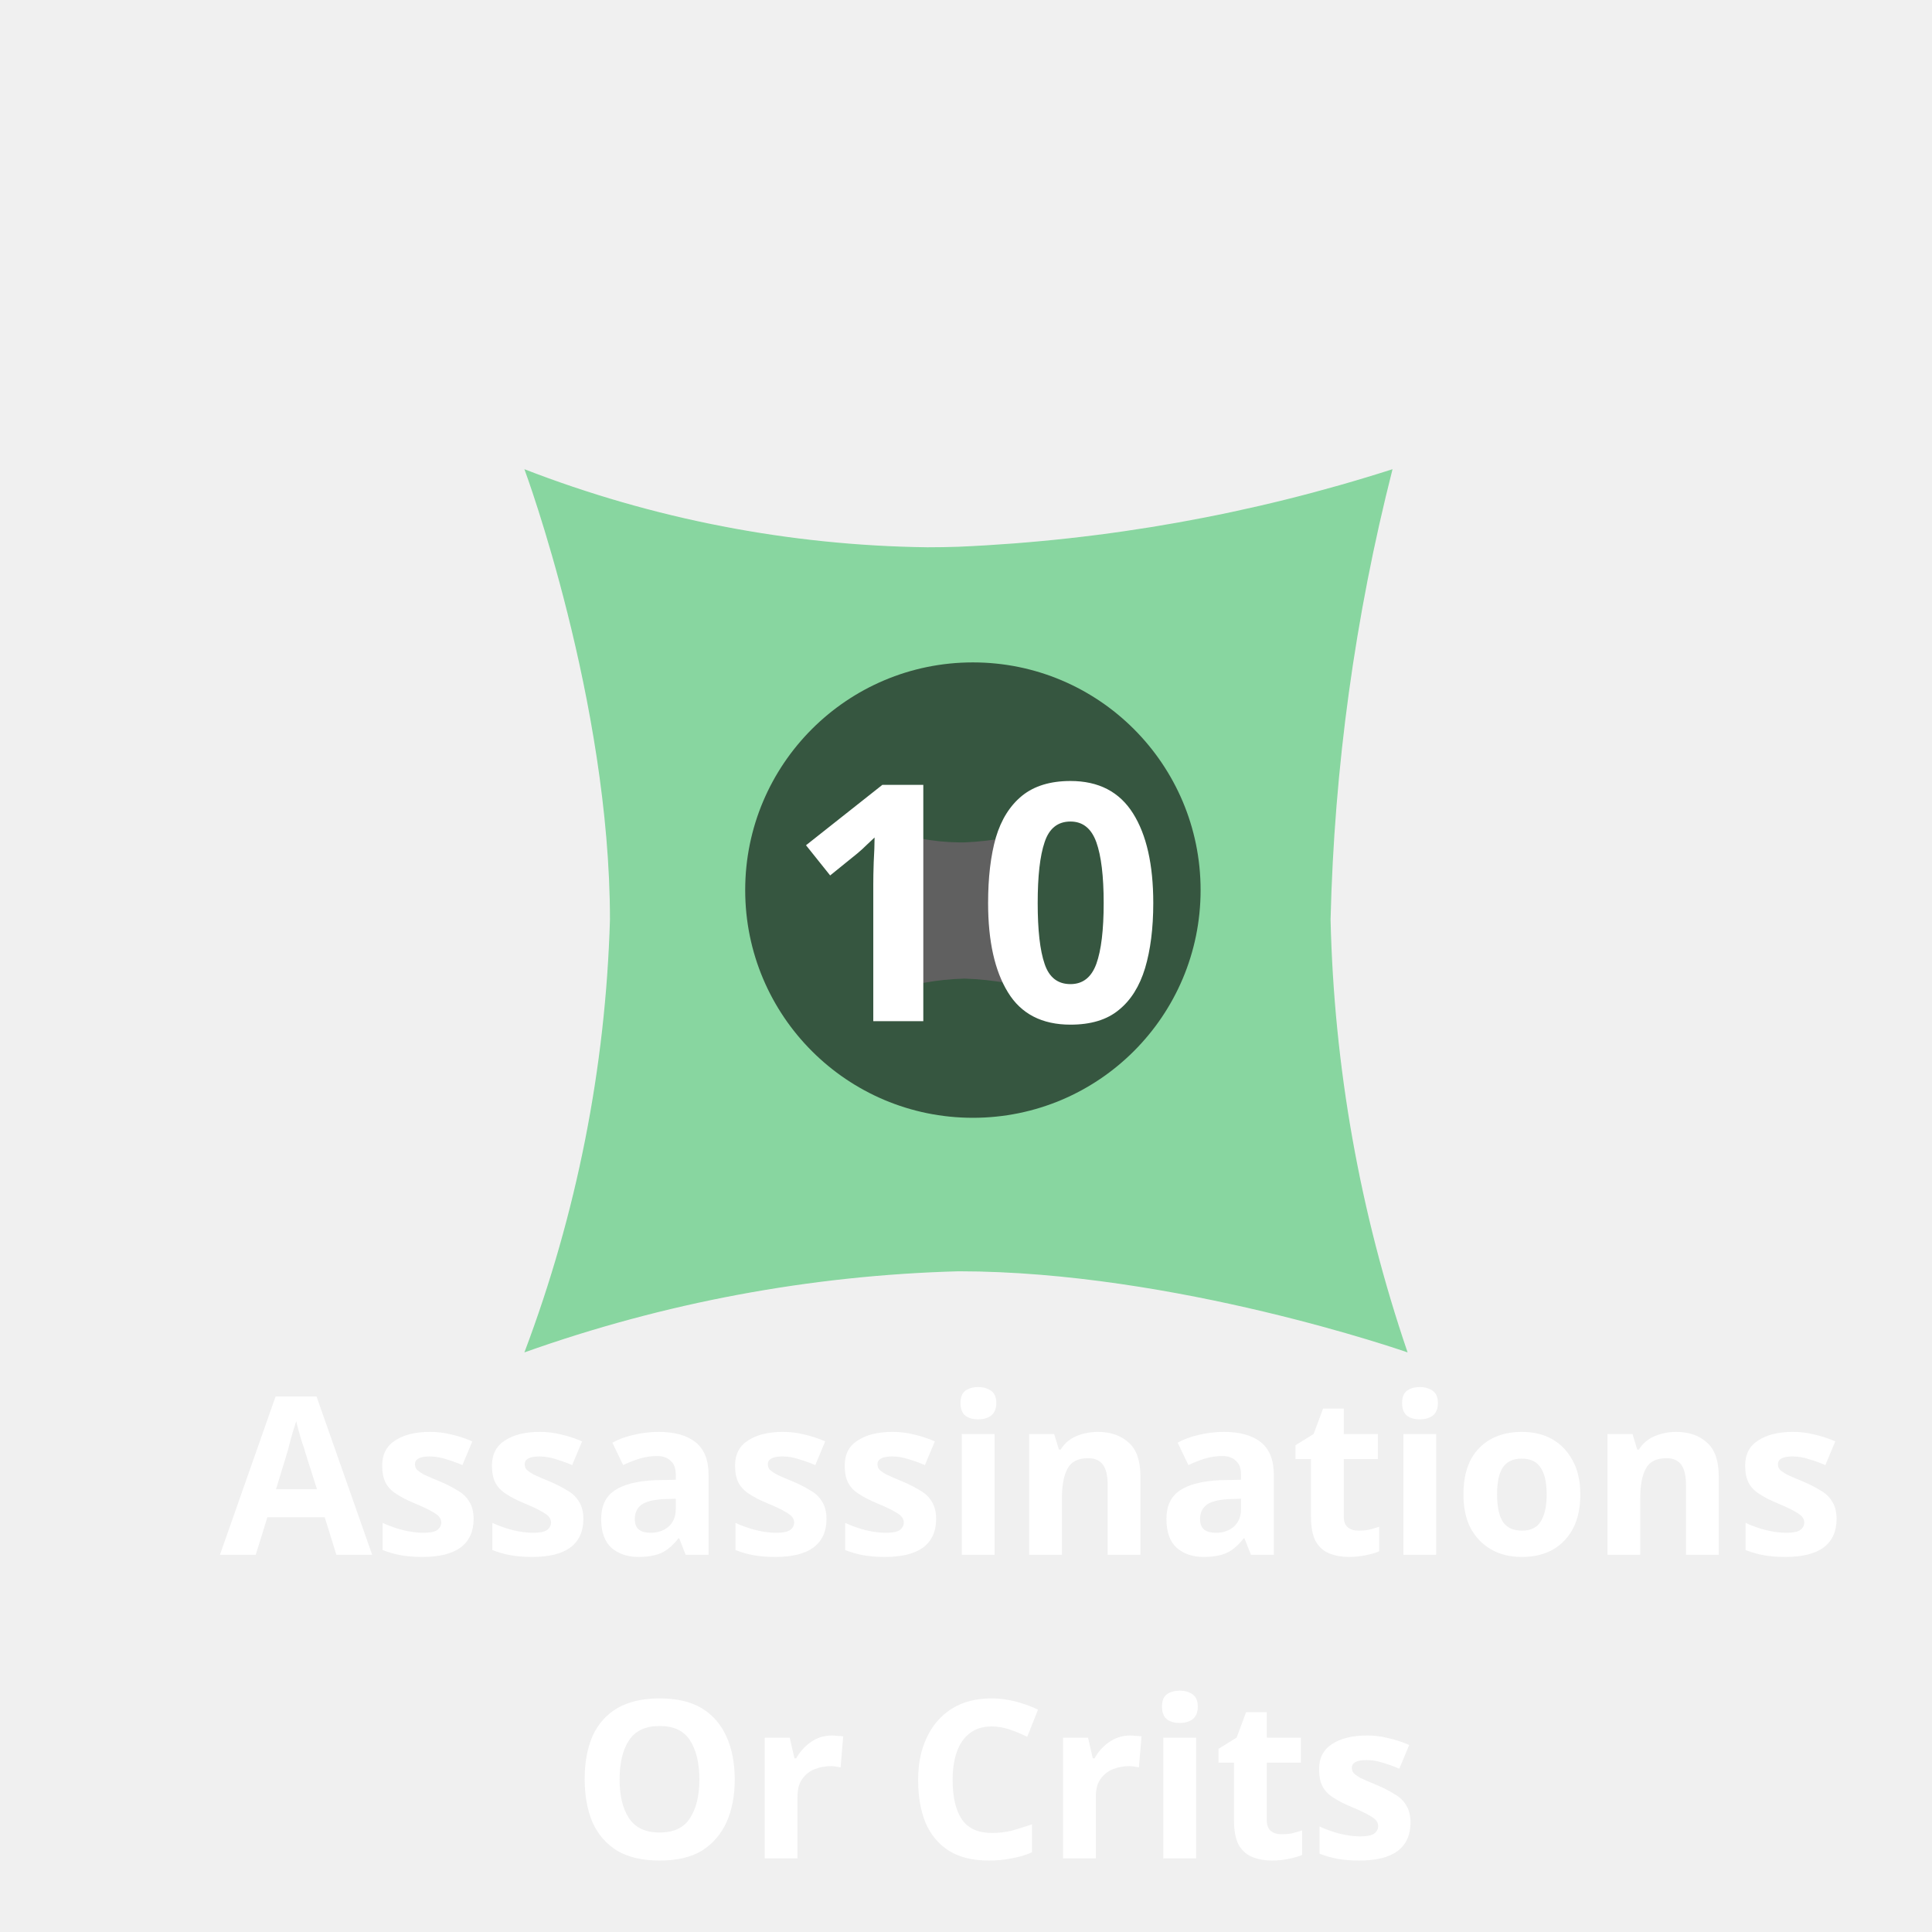
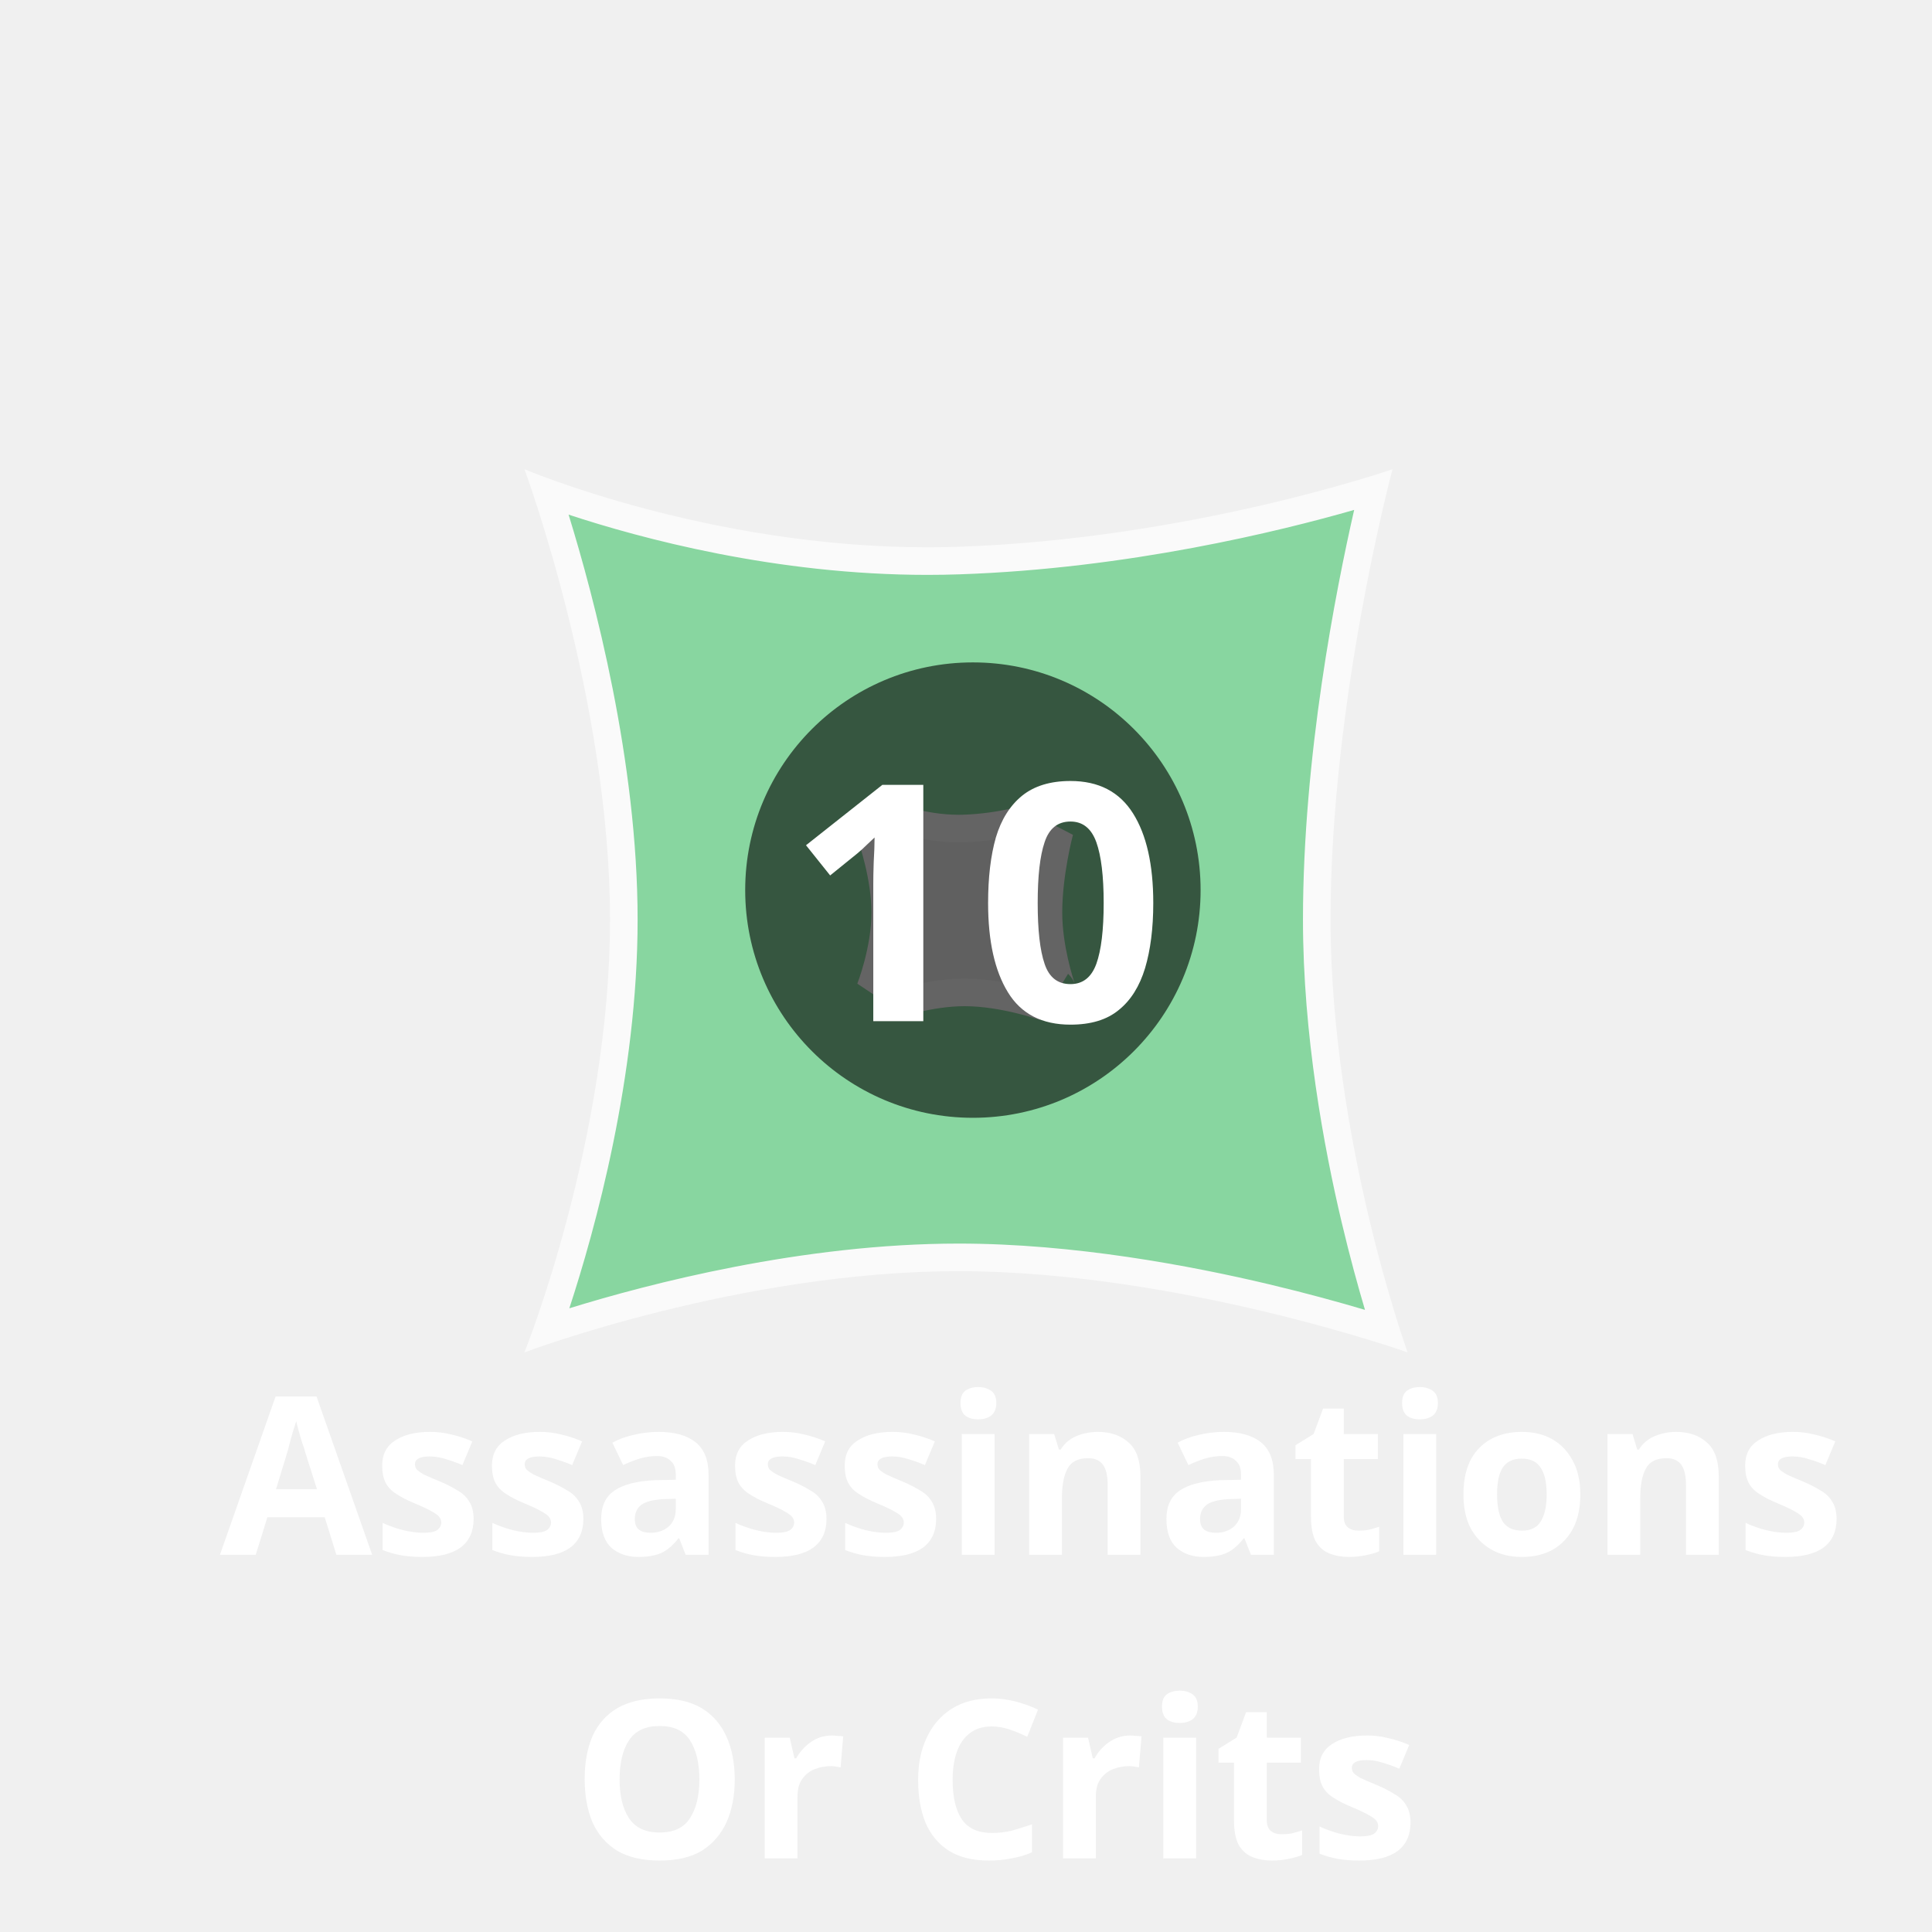
<svg xmlns="http://www.w3.org/2000/svg" id="Component_223_1" data-name="Component 223 – 1" width="70" height="70" viewBox="0 0 70 70">
  <text id="Assassinations_Or_Crits" data-name="Assassinations Or Crits" transform="translate(35 56.333)" fill="#fff" font-size="8" font-family="SegoeUI-Bold, Segoe UI" font-weight="700">
    <tspan x="-27.031" y="0">Assassinations</tspan>
    <tspan x="-14.285" y="11">Or Crits</tspan>
  </text>
  <g id="Component_166_3" data-name="Component 166 – 3" transform="translate(19 17)">
-     <path id="Subtraction_381" data-name="Subtraction 381" d="M0,32v0A48.36,48.36,0,0,0,3.1,16.32C3.1,8.411.034.083,0,0a41.847,41.847,0,0,0,14.6,2.829c.377,0,.757-.006,1.129-.019A59.9,59.9,0,0,0,31.454,0a73.263,73.263,0,0,0-2.245,16.32A52.249,52.249,0,0,0,32,32c-.085-.028-8.42-2.939-16.266-2.939A50.974,50.974,0,0,0,0,32ZM15.951,18.457a10.619,10.619,0,0,1,3.06.554A.051.051,0,0,1,19.006,19a9.937,9.937,0,0,1-.519-2.937,13.728,13.728,0,0,1,.423-3.07l-.014.005a11.411,11.411,0,0,1-2.944.523c-.07,0-.141,0-.21,0a7.837,7.837,0,0,1-2.749-.532A.06.06,0,0,1,13,13a10.23,10.23,0,0,1,.576,3.056,9.079,9.079,0,0,1-.583,2.95L13,19A9.585,9.585,0,0,1,15.951,18.457Z" fill="#50c774" opacity="0.65" />
+     <g id="Subtraction_381" data-name="Subtraction 381" transform="translate(0 0)" fill="#50c774" opacity="0.65">
+       <path d="M 31.21 31.212 C 30.264 30.914 28.745 30.465 26.869 30.019 C 24.063 29.352 19.855 28.557 15.735 28.557 C 9.421 28.557 3.213 30.391 0.837 31.179 C 1.672 28.811 3.602 22.644 3.602 16.32 C 3.602 9.96 1.642 3.337 0.823 0.85 C 3.001 1.634 8.421 3.329 14.602 3.329 C 14.987 3.329 15.373 3.322 15.752 3.31 C 22.54 3.078 28.569 1.42 30.751 0.751 C 30.183 3.119 28.709 9.881 28.709 16.32 C 28.709 20.439 29.463 24.49 30.096 27.163 C 30.515 28.934 30.934 30.345 31.21 31.212 Z M 15.951 18.956 C 17.339 18.956 18.83 19.477 18.845 19.482 L 19.355 18.647 C 19.432 18.719 19.466 18.798 19.48 18.839 C 19.364 18.498 18.987 17.295 18.987 16.06 C 18.987 14.649 19.388 13.134 19.392 13.119 L 18.525 12.669 C 18.604 12.575 18.696 12.534 18.743 12.518 C 18.42 12.624 17.264 12.973 15.934 13.017 C 15.869 13.02 15.802 13.021 15.736 13.021 C 14.366 13.021 13.198 12.534 13.186 12.529 L 12.635 13.34 C 12.569 13.272 12.537 13.202 12.524 13.166 C 12.654 13.534 13.074 14.826 13.074 16.06 C 13.074 17.434 12.532 18.811 12.526 18.825 L 13.34 19.367 C 13.274 19.432 13.205 19.463 13.17 19.476 C 13.511 19.354 14.719 18.956 15.951 18.956 Z" stroke="none" />
+       <path d="M 30.456 30.459 C 30.207 29.623 29.908 28.54 29.609 27.278 C 28.97 24.579 28.209 20.488 28.209 16.32 C 28.209 10.404 29.404 4.363 30.064 1.475 C 27.384 2.245 21.88 3.601 15.769 3.809 C 15.385 3.822 14.992 3.829 14.602 3.829 C 9.114 3.829 4.214 2.508 1.601 1.646 C 2.528 4.648 4.102 10.587 4.102 16.32 C 4.102 21.992 2.566 27.542 1.628 30.402 C 4.493 29.516 10.071 28.057 15.735 28.057 C 19.903 28.057 24.153 28.86 26.984 29.533 C 28.359 29.86 29.544 30.188 30.456 30.459 M 15.951 19.456 C 14.769 19.456 13.568 19.865 13.339 19.946 C 13.428 19.914 13.562 19.85 13.69 19.725 L 12.062 18.64 C 12.067 18.627 12.574 17.334 12.574 16.06 C 12.574 14.876 12.14 13.58 12.053 13.332 C 12.079 13.407 12.144 13.554 12.279 13.691 L 13.38 12.068 C 13.391 12.072 14.476 12.521 15.736 12.521 C 15.797 12.521 15.857 12.52 15.917 12.518 C 17.181 12.475 18.28 12.144 18.587 12.043 C 18.489 12.076 18.301 12.158 18.142 12.347 L 19.875 13.248 C 19.871 13.262 19.487 14.716 19.487 16.06 C 19.487 17.248 19.876 18.448 19.953 18.676 C 19.925 18.592 19.853 18.429 19.698 18.283 L 18.679 19.954 C 18.665 19.949 17.25 19.456 15.951 19.456 M -0 32 L 0.001 31.998 C 0.032 31.926 3.102 24.252 3.102 16.32 C 3.102 8.413 0.033 0.083 0.002 -2.459716768044018e-07 C 0.065 0.027 6.678 2.829 14.602 2.829 C 14.981 2.829 15.362 2.822 15.735 2.81 C 24.152 2.523 31.382 0.025 31.454 -2.459716768044018e-07 C 31.433 0.079 29.209 8.397 29.209 16.32 C 29.209 20.391 29.956 24.401 30.582 27.048 C 31.278 29.985 31.971 31.917 32 31.998 C 31.912 31.968 29.836 31.239 26.753 30.506 C 23.974 29.845 19.806 29.057 15.735 29.057 C 7.825 29.057 0.079 31.97 0.002 32 L -0 32 Z M 19.012 19.01 C 19.01 19.009 19.009 19.005 19.007 18.999 C 18.885 18.641 18.487 17.372 18.487 16.06 C 18.487 14.581 18.897 13.032 18.909 12.99 C 18.908 12.991 18.904 12.992 18.898 12.994 C 18.559 13.105 17.347 13.47 15.951 13.517 C 15.88 13.52 15.808 13.521 15.736 13.521 C 14.265 13.521 13.033 13.007 12.992 12.989 C 12.993 12.991 12.994 12.995 12.997 13.001 C 13.132 13.387 13.574 14.747 13.574 16.06 C 13.574 17.53 13.01 18.963 12.991 19.01 C 12.992 19.008 12.996 19.007 13.002 19.005 C 13.362 18.876 14.638 18.456 15.951 18.456 C 17.424 18.456 18.966 18.994 19.012 19.01 Z" stroke="none" fill="#fff" />
+     </g>
    <circle id="Ellipse_276" data-name="Ellipse 276" cx="8.25" cy="8.25" r="8.25" transform="translate(8 7)" opacity="0.6" />
    <text id="_10" data-name="10" transform="translate(9.5 20)" fill="#fff" font-size="12" font-family="SegoeUI-Bold, Segoe UI" font-weight="700">
      <tspan x="0" y="0">10</tspan>
    </text>
  </g>
  <rect id="Rectangle_1494" data-name="Rectangle 1494" width="70" height="70" fill="none" />
</svg>
